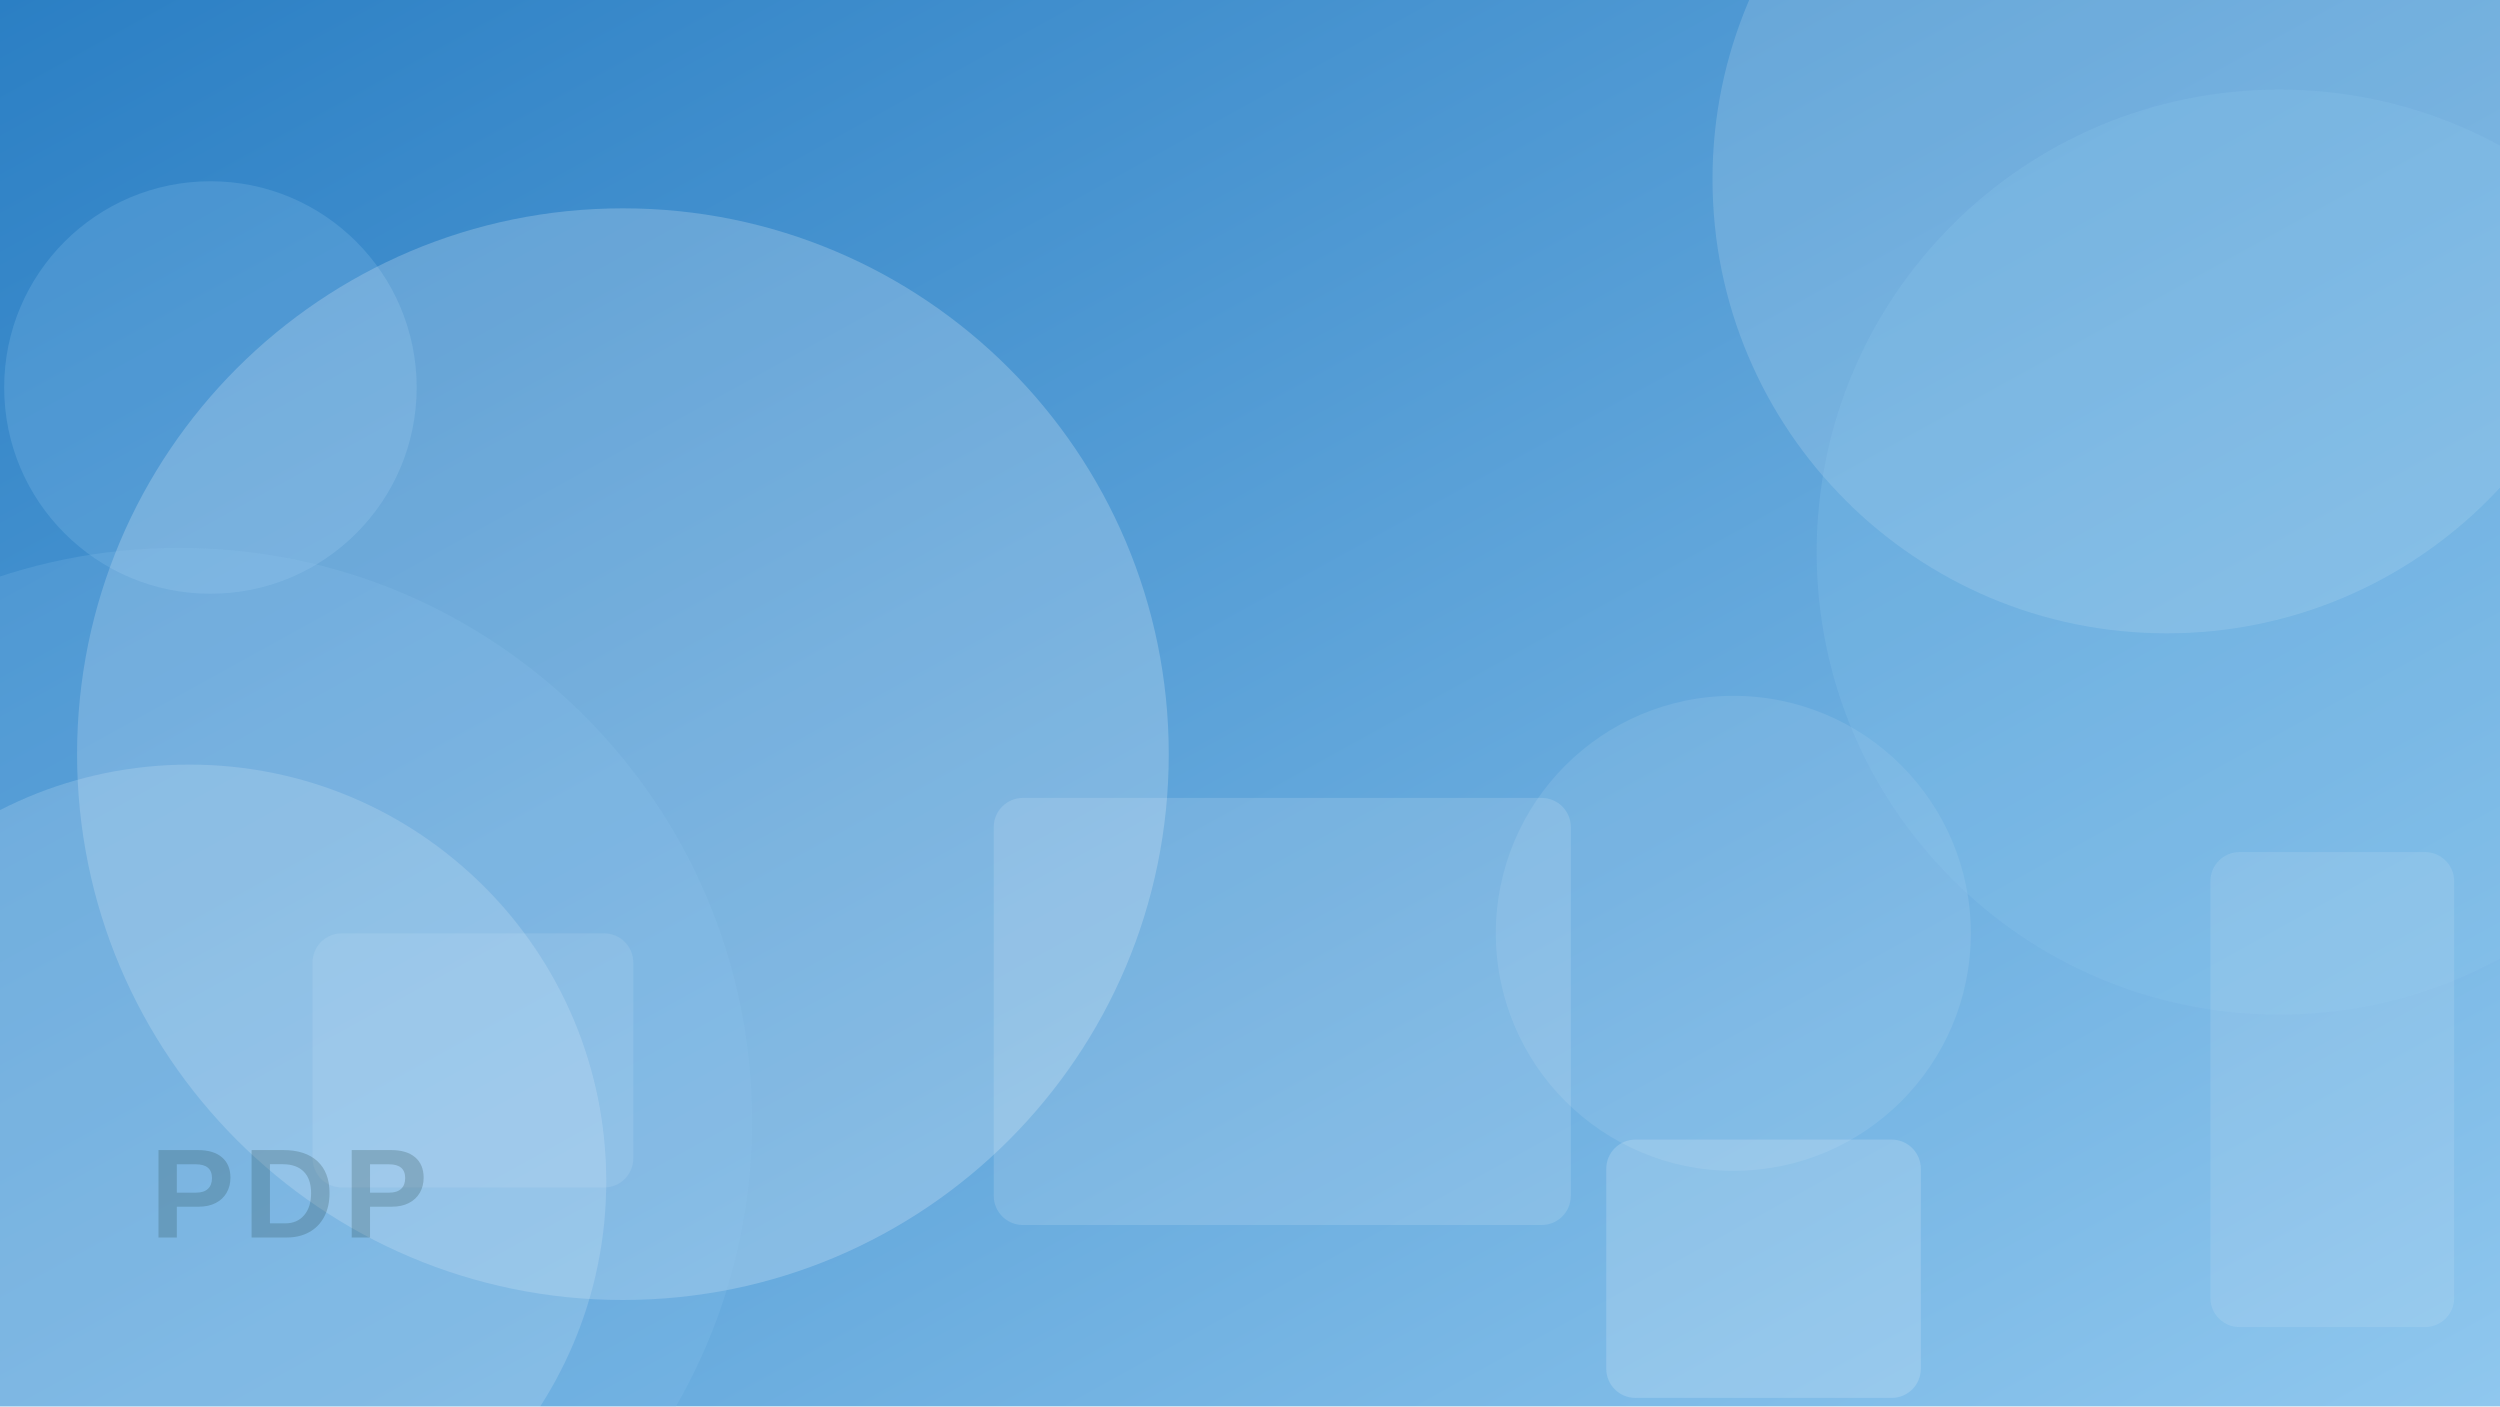
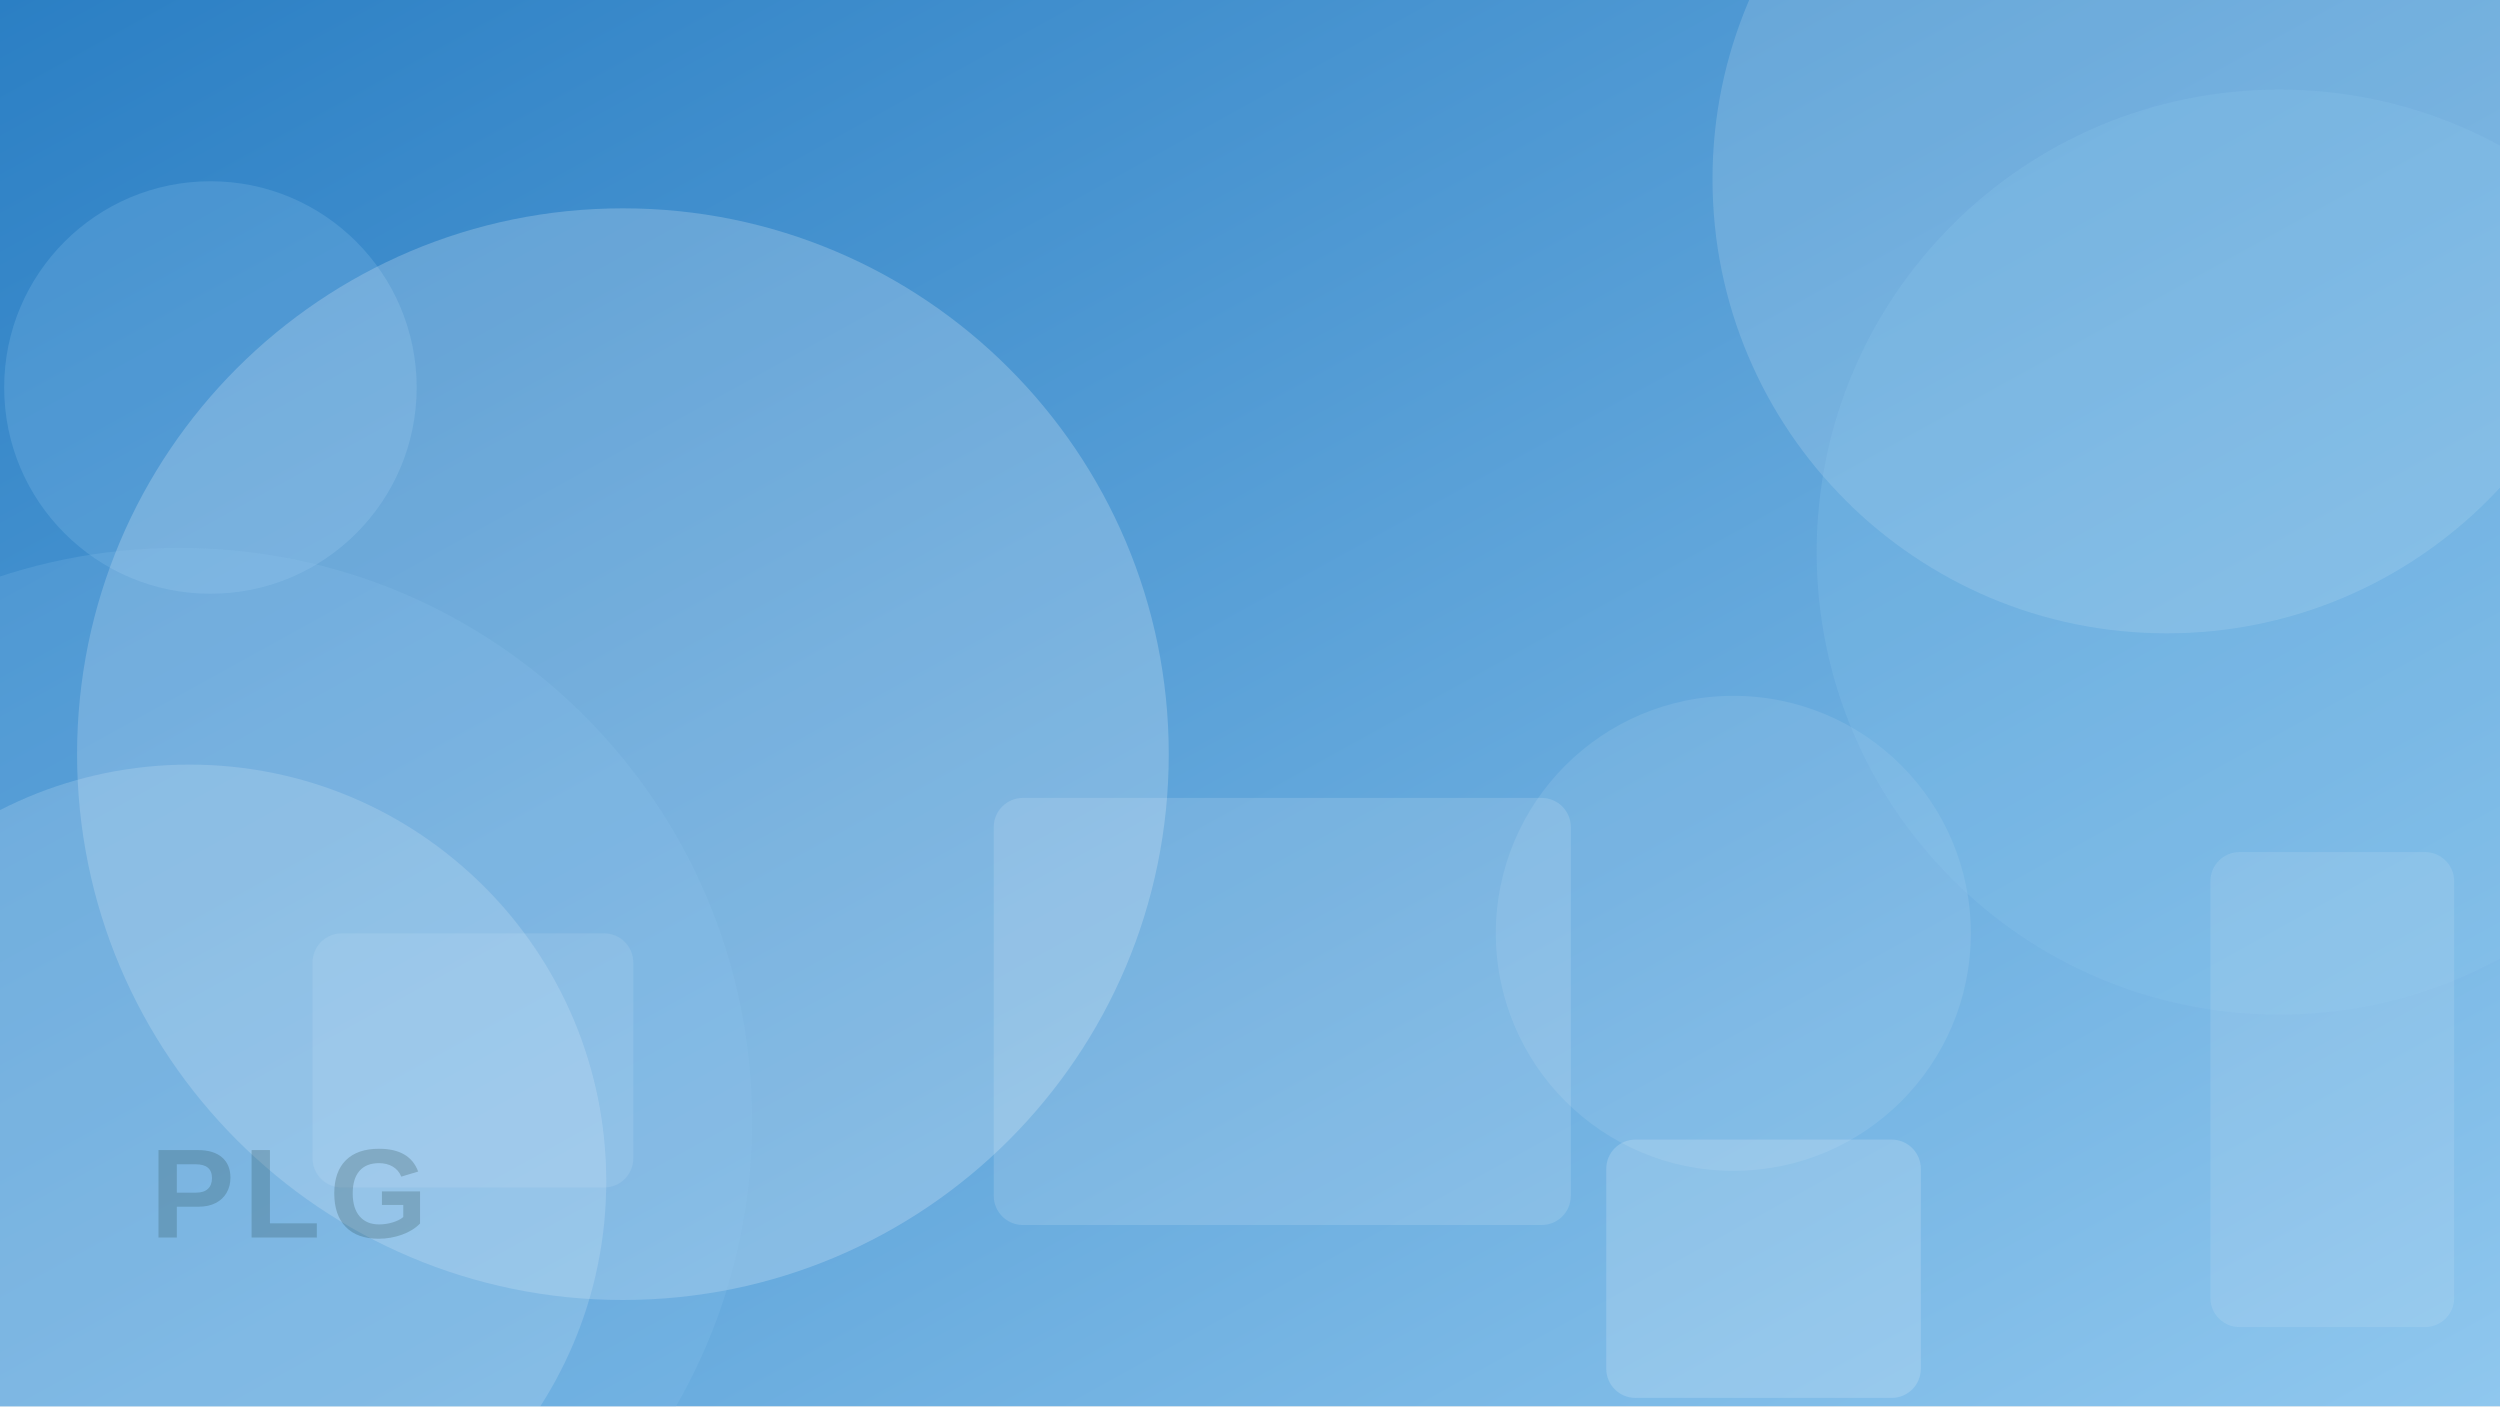
- <svg xmlns="http://www.w3.org/2000/svg" viewBox="0 0 1200 675" width="1200" height="675" role="img" aria-label="Posyandu dan Pemeriksaan Lansia 4">
+ <svg xmlns="http://www.w3.org/2000/svg" viewBox="0 0 1200 675" width="1200" height="675" role="img" aria-label="Penggantian Lampu Gang RW 02 4">
  <defs>
    <linearGradient id="g" x1="0" y1="0" x2="1" y2="1">
      <stop offset="0%" stop-color="#2b7fc4" />
      <stop offset="100%" stop-color="#8fc7ee" />
    </linearGradient>
  </defs>
  <rect width="1200" height="675" fill="url(#g)" />
  <circle cx="101" cy="186" r="99" fill="#8fc7ee" opacity="0.23" />
  <circle cx="91" cy="567" r="200" fill="#e9f3fb" opacity="0.21" />
  <circle cx="299" cy="362" r="262" fill="#ffffff" opacity="0.21" />
  <circle cx="86" cy="538" r="275" fill="#8fc7ee" opacity="0.19" />
  <circle cx="1040" cy="86" r="218" fill="#e9f3fb" opacity="0.17" />
  <circle cx="832" cy="448" r="114" fill="#ffffff" opacity="0.09" />
  <circle cx="1094" cy="265" r="222" fill="#8fc7ee" opacity="0.22" />
  <rect x="477" y="383" width="277" height="205" rx="14" fill="#e9f3fb" opacity="0.16" />
  <rect x="771" y="547" width="151" height="124" rx="14" fill="#e9f3fb" opacity="0.20" />
  <rect x="150" y="448" width="154" height="122" rx="14" fill="#e9f3fb" opacity="0.11" />
  <rect x="1061" y="409" width="117" height="228" rx="14" fill="#e9f3fb" opacity="0.13" />
-   <text x="72" y="594" font-family="Segoe UI, Arial, sans-serif" font-size="61" font-weight="700" letter-spacing="4" fill="#0f2e26" opacity="0.20">PDP</text>
+   <text x="72" y="594" font-family="Segoe UI, Arial, sans-serif" font-size="61" font-weight="700" letter-spacing="4" fill="#0f2e26" opacity="0.20">PLG</text>
</svg>
